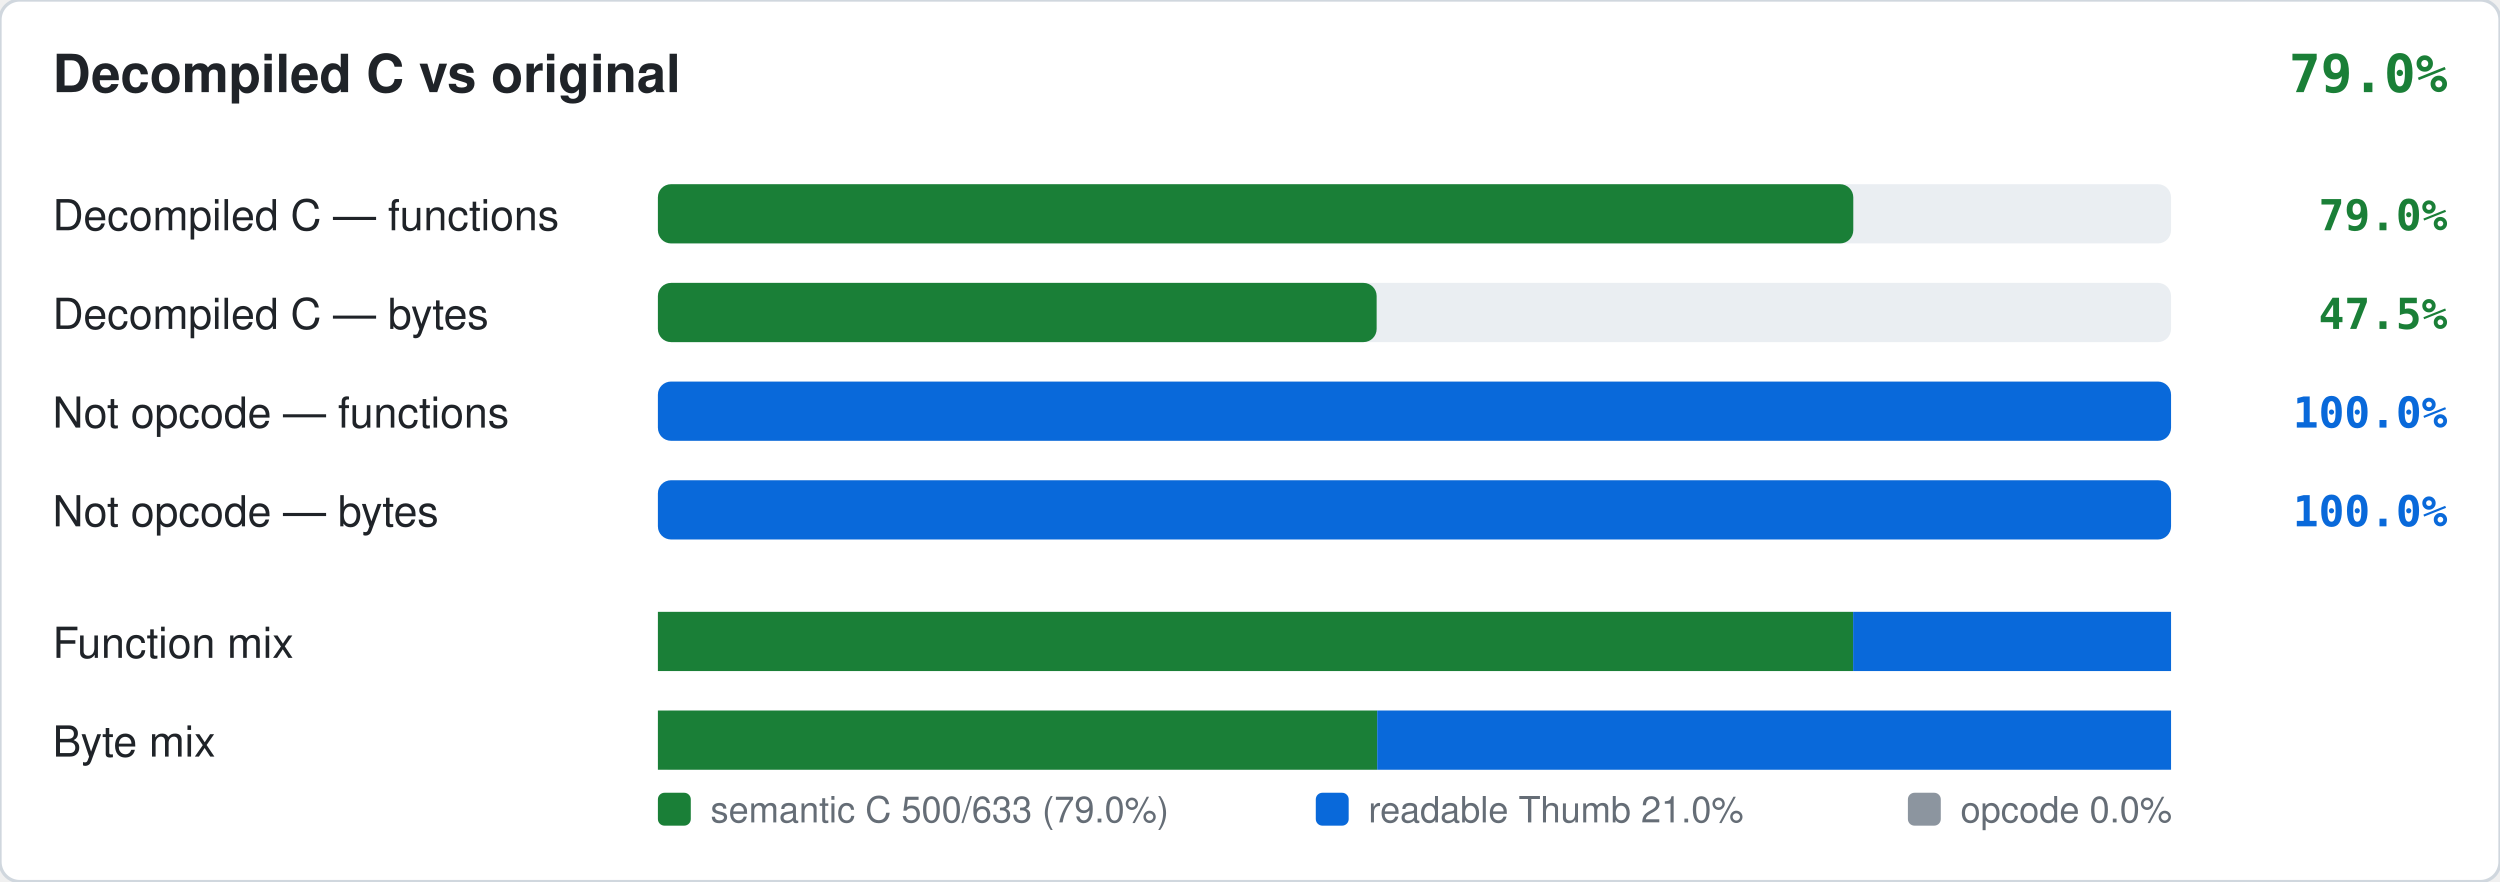
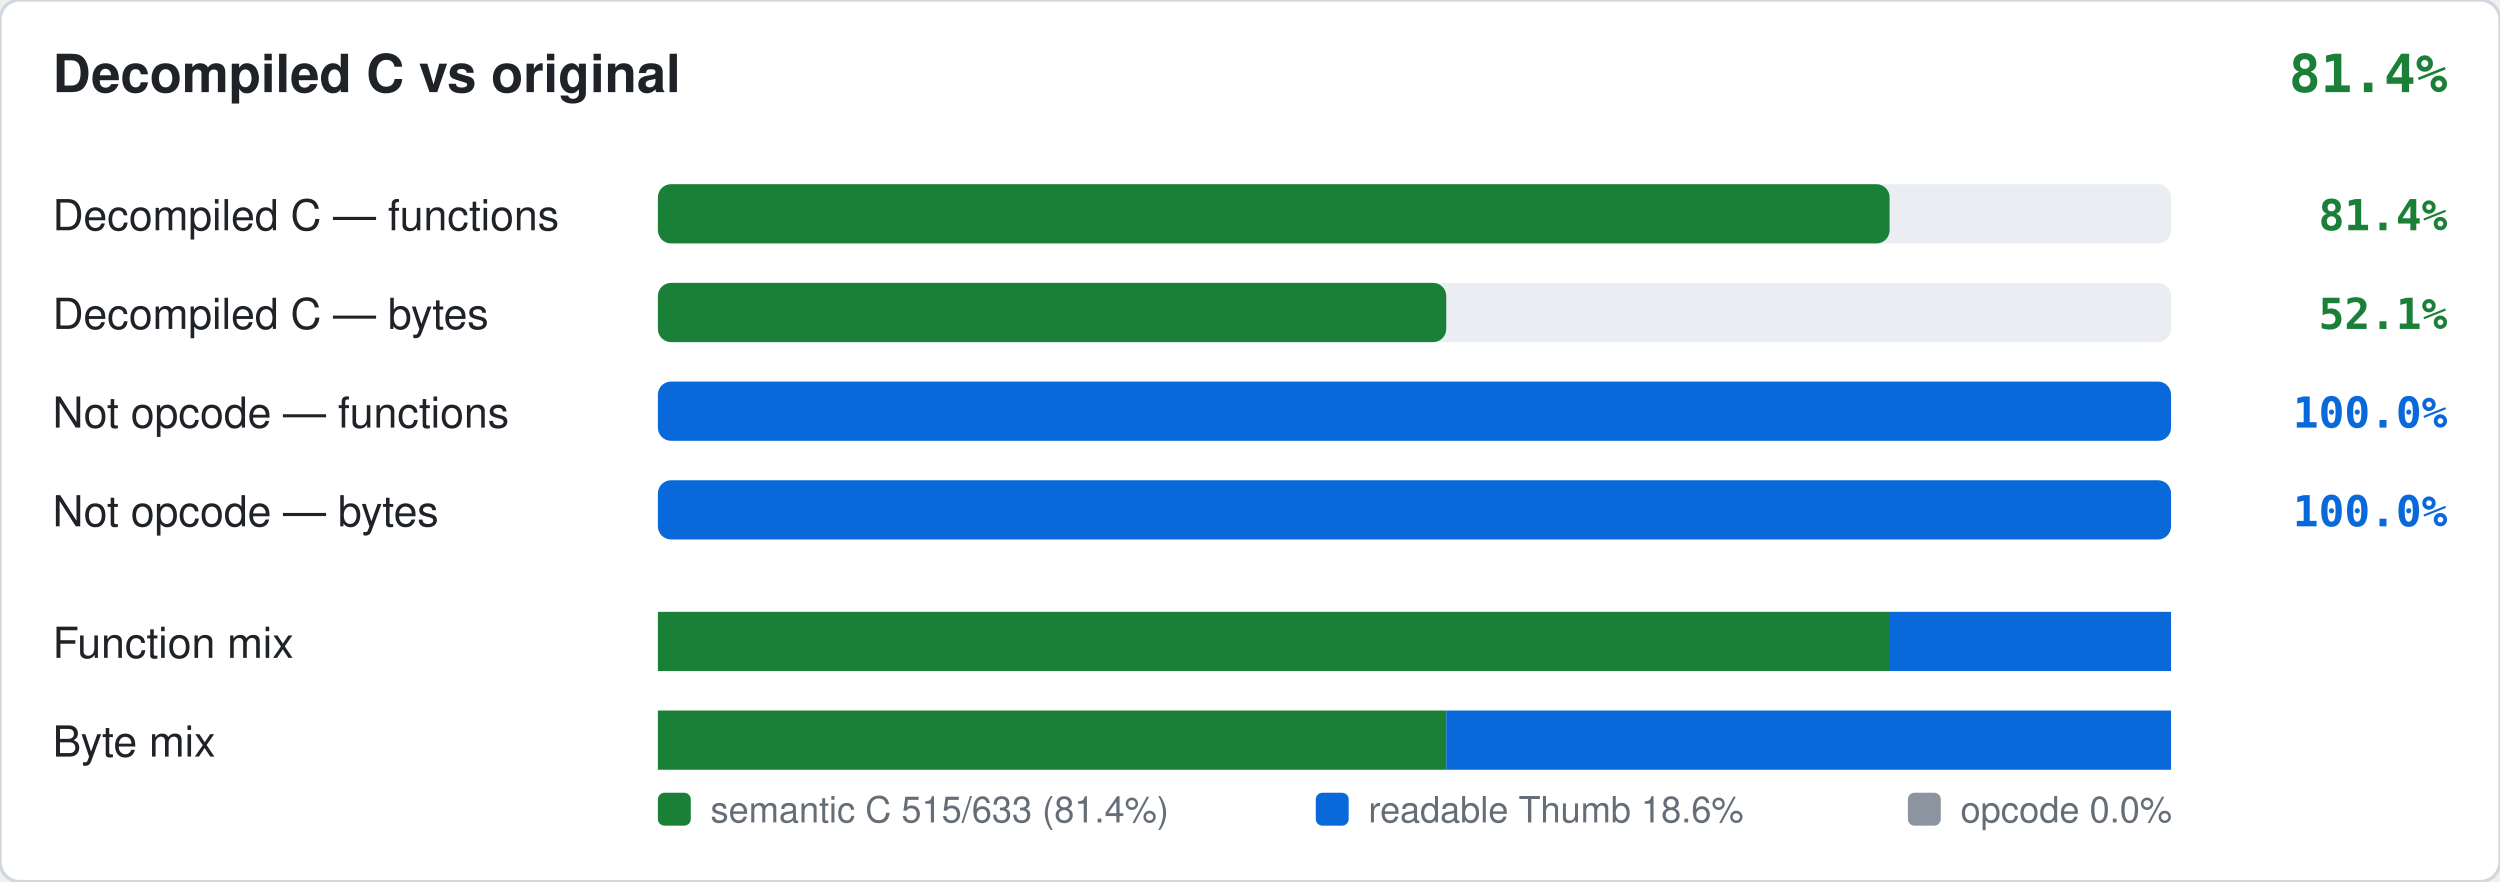
- <svg xmlns="http://www.w3.org/2000/svg" width="760" height="268" viewBox="0 0 760 268" role="img" aria-label="Decompiled C 79.0% functions, 47.5% bytes (500/633, 42,912/90,272)">
+ <svg xmlns="http://www.w3.org/2000/svg" width="760" height="268" viewBox="0 0 760 268" role="img" aria-label="Decompiled C 81.4% functions, 52.1% bytes (515/633, 47,034/90,272)">
  <rect width="760" height="268" rx="6" fill="#ffffff" stroke="#d0d7de" />
  <text x="16" y="28" font-family="-apple-system,BlinkMacSystemFont,Segoe UI,Helvetica,Arial,sans-serif" font-size="16" font-weight="600" fill="#1f2328">Decompiled C vs original</text>
-   <text x="744" y="28" text-anchor="end" font-family="ui-monospace,SFMono-Regular,Menlo,Consolas,monospace" font-size="16" font-weight="700" fill="#1a7f37">79.0%</text>
+   <text x="744" y="28" text-anchor="end" font-family="ui-monospace,SFMono-Regular,Menlo,Consolas,monospace" font-size="16" font-weight="700" fill="#1a7f37">81.4%</text>
  <text x="16" y="70" font-family="-apple-system,BlinkMacSystemFont,Segoe UI,Helvetica,Arial,sans-serif" font-size="13" fill="#1f2328">Decompiled C — functions</text>
  <rect x="200.00" y="56.00" width="460.00" height="18.00" rx="4" fill="#eaeef2" />
-   <rect x="200.00" y="56.00" width="363.40" height="18.00" rx="4" fill="#1a7f37" />
-   <text x="744" y="70" text-anchor="end" font-family="ui-monospace,SFMono-Regular,Menlo,Consolas,monospace" font-size="13" font-weight="700" fill="#1a7f37">79.0%</text>
+   <rect x="200.00" y="56.00" width="374.44" height="18.00" rx="4" fill="#1a7f37" />
+   <text x="744" y="70" text-anchor="end" font-family="ui-monospace,SFMono-Regular,Menlo,Consolas,monospace" font-size="13" font-weight="700" fill="#1a7f37">81.4%</text>
  <text x="16" y="100" font-family="-apple-system,BlinkMacSystemFont,Segoe UI,Helvetica,Arial,sans-serif" font-size="13" fill="#1f2328">Decompiled C — bytes</text>
  <rect x="200.00" y="86.00" width="460.00" height="18.00" rx="4" fill="#eaeef2" />
-   <rect x="200.00" y="86.00" width="218.50" height="18.00" rx="4" fill="#1a7f37" />
-   <text x="744" y="100" text-anchor="end" font-family="ui-monospace,SFMono-Regular,Menlo,Consolas,monospace" font-size="13" font-weight="700" fill="#1a7f37">47.5%</text>
+   <rect x="200.00" y="86.00" width="239.66" height="18.00" rx="4" fill="#1a7f37" />
+   <text x="744" y="100" text-anchor="end" font-family="ui-monospace,SFMono-Regular,Menlo,Consolas,monospace" font-size="13" font-weight="700" fill="#1a7f37">52.1%</text>
  <text x="16" y="130" font-family="-apple-system,BlinkMacSystemFont,Segoe UI,Helvetica,Arial,sans-serif" font-size="13" fill="#1f2328">Not opcode — functions</text>
  <rect x="200.00" y="116.00" width="460.00" height="18.00" rx="4" fill="#eaeef2" />
  <rect x="200.00" y="116.00" width="460.00" height="18.00" rx="4" fill="#0969da" />
  <text x="744" y="130" text-anchor="end" font-family="ui-monospace,SFMono-Regular,Menlo,Consolas,monospace" font-size="13" font-weight="700" fill="#0969da">100.0%</text>
  <text x="16" y="160" font-family="-apple-system,BlinkMacSystemFont,Segoe UI,Helvetica,Arial,sans-serif" font-size="13" fill="#1f2328">Not opcode — bytes</text>
  <rect x="200.00" y="146.00" width="460.00" height="18.00" rx="4" fill="#eaeef2" />
  <rect x="200.00" y="146.00" width="460.00" height="18.00" rx="4" fill="#0969da" />
  <text x="744" y="160" text-anchor="end" font-family="ui-monospace,SFMono-Regular,Menlo,Consolas,monospace" font-size="13" font-weight="700" fill="#0969da">100.0%</text>
  <text x="16" y="200" font-family="-apple-system,BlinkMacSystemFont,Segoe UI,Helvetica,Arial,sans-serif" font-size="13" fill="#1f2328">Function mix</text>
  <rect x="200.00" y="186.00" width="460.00" height="18.00" rx="4" fill="#eaeef2" />
-   <rect x="200.00" y="186.00" width="363.35" height="18.00" fill="#1a7f37" />
-   <rect x="563.35" y="186.00" width="96.65" height="18.00" fill="#0969da" />
+   <rect x="200.00" y="186.00" width="374.25" height="18.00" fill="#1a7f37" />
+   <rect x="574.25" y="186.00" width="85.75" height="18.00" fill="#0969da" />
  <text x="16" y="230" font-family="-apple-system,BlinkMacSystemFont,Segoe UI,Helvetica,Arial,sans-serif" font-size="13" fill="#1f2328">Byte mix</text>
  <rect x="200.00" y="216.00" width="460.00" height="18.00" rx="4" fill="#eaeef2" />
-   <rect x="200.00" y="216.00" width="218.67" height="18.00" fill="#1a7f37" />
-   <rect x="418.67" y="216.00" width="241.33" height="18.00" fill="#0969da" />
+   <rect x="200.00" y="216.00" width="239.67" height="18.00" fill="#1a7f37" />
+   <rect x="439.67" y="216.00" width="220.33" height="18.00" fill="#0969da" />
  <rect x="200" y="241" width="10" height="10" rx="2" fill="#1a7f37" />
-   <text x="216" y="250" font-family="-apple-system,BlinkMacSystemFont,Segoe UI,Helvetica,Arial,sans-serif" font-size="11" fill="#656d76">semantic C 500/633 (79.0%)</text>
+   <text x="216" y="250" font-family="-apple-system,BlinkMacSystemFont,Segoe UI,Helvetica,Arial,sans-serif" font-size="11" fill="#656d76">semantic C 515/633 (81.4%)</text>
  <rect x="400" y="241" width="10" height="10" rx="2" fill="#0969da" />
-   <text x="416" y="250" font-family="-apple-system,BlinkMacSystemFont,Segoe UI,Helvetica,Arial,sans-serif" font-size="11" fill="#656d76">readable Thumb 21.0%</text>
+   <text x="416" y="250" font-family="-apple-system,BlinkMacSystemFont,Segoe UI,Helvetica,Arial,sans-serif" font-size="11" fill="#656d76">readable Thumb 18.6%</text>
  <rect x="580" y="241" width="10" height="10" rx="2" fill="#8c959f" />
  <text x="596" y="250" font-family="-apple-system,BlinkMacSystemFont,Segoe UI,Helvetica,Arial,sans-serif" font-size="11" fill="#656d76">opcode 0.0%</text>
</svg>
